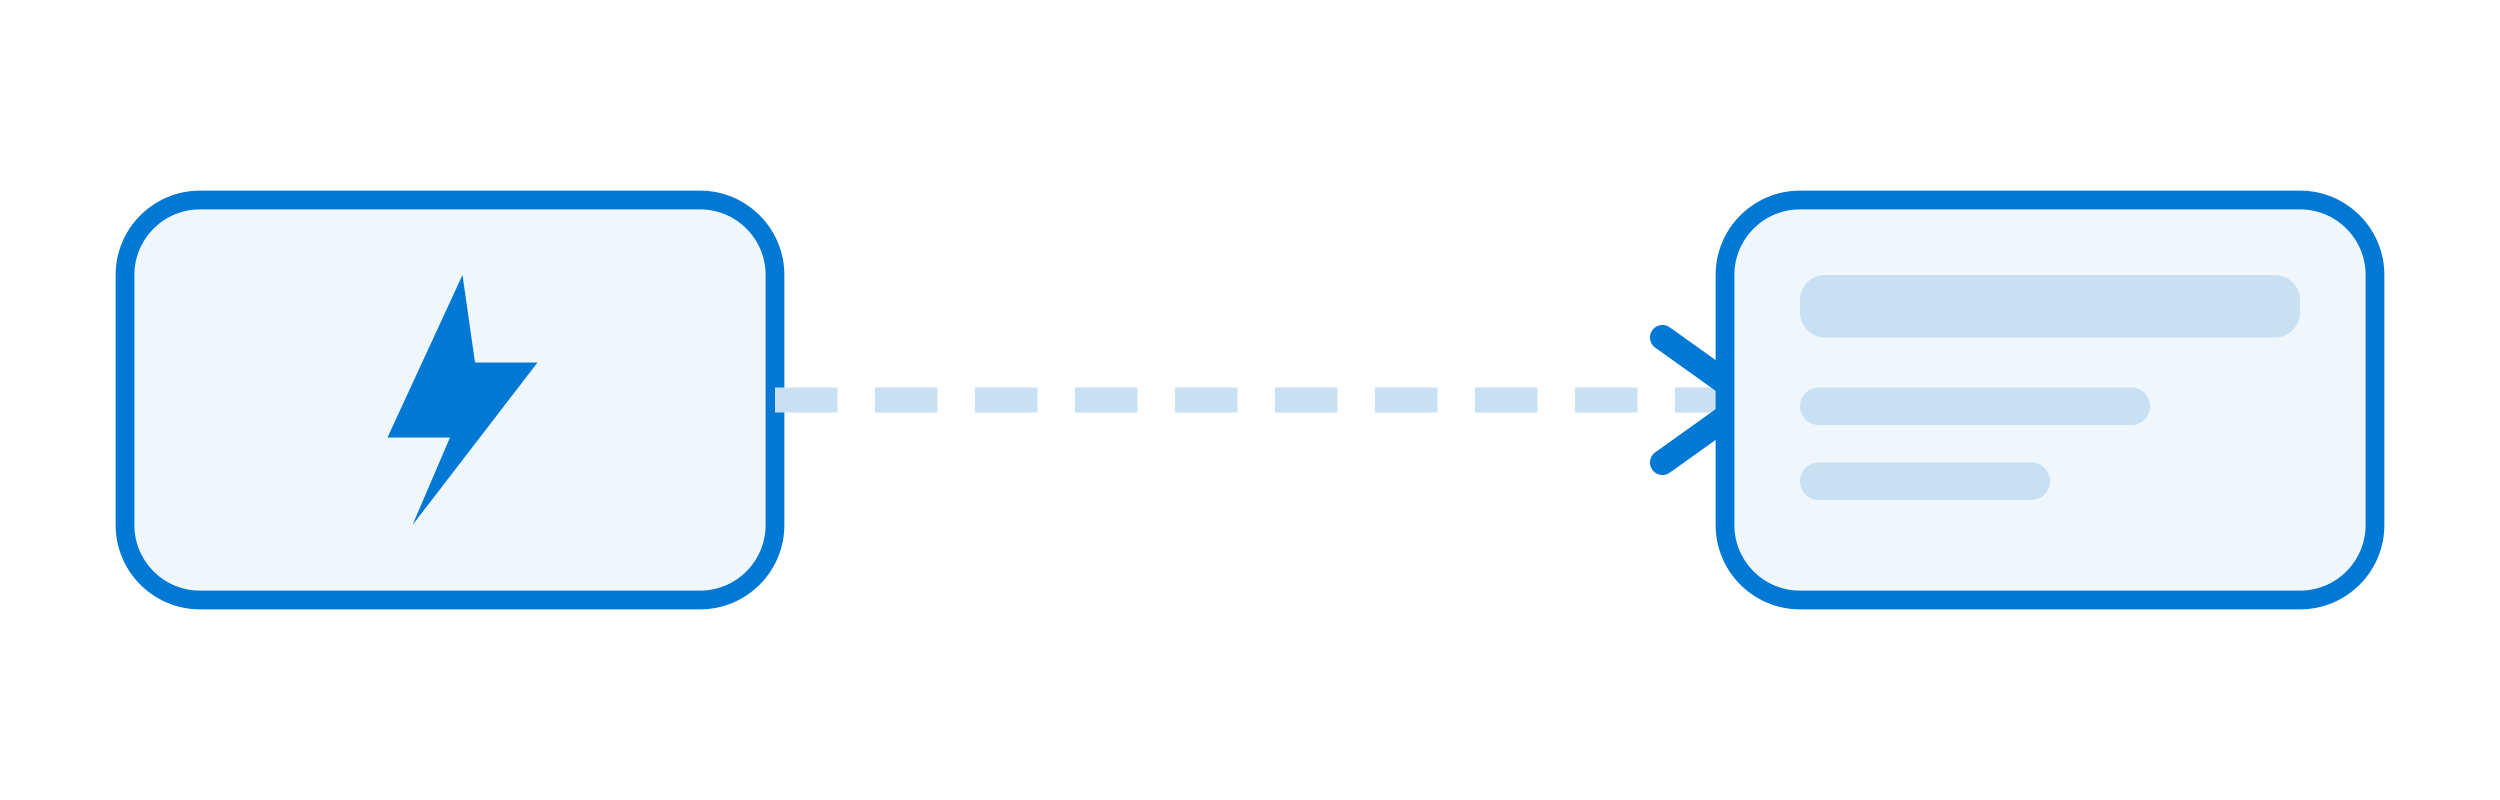
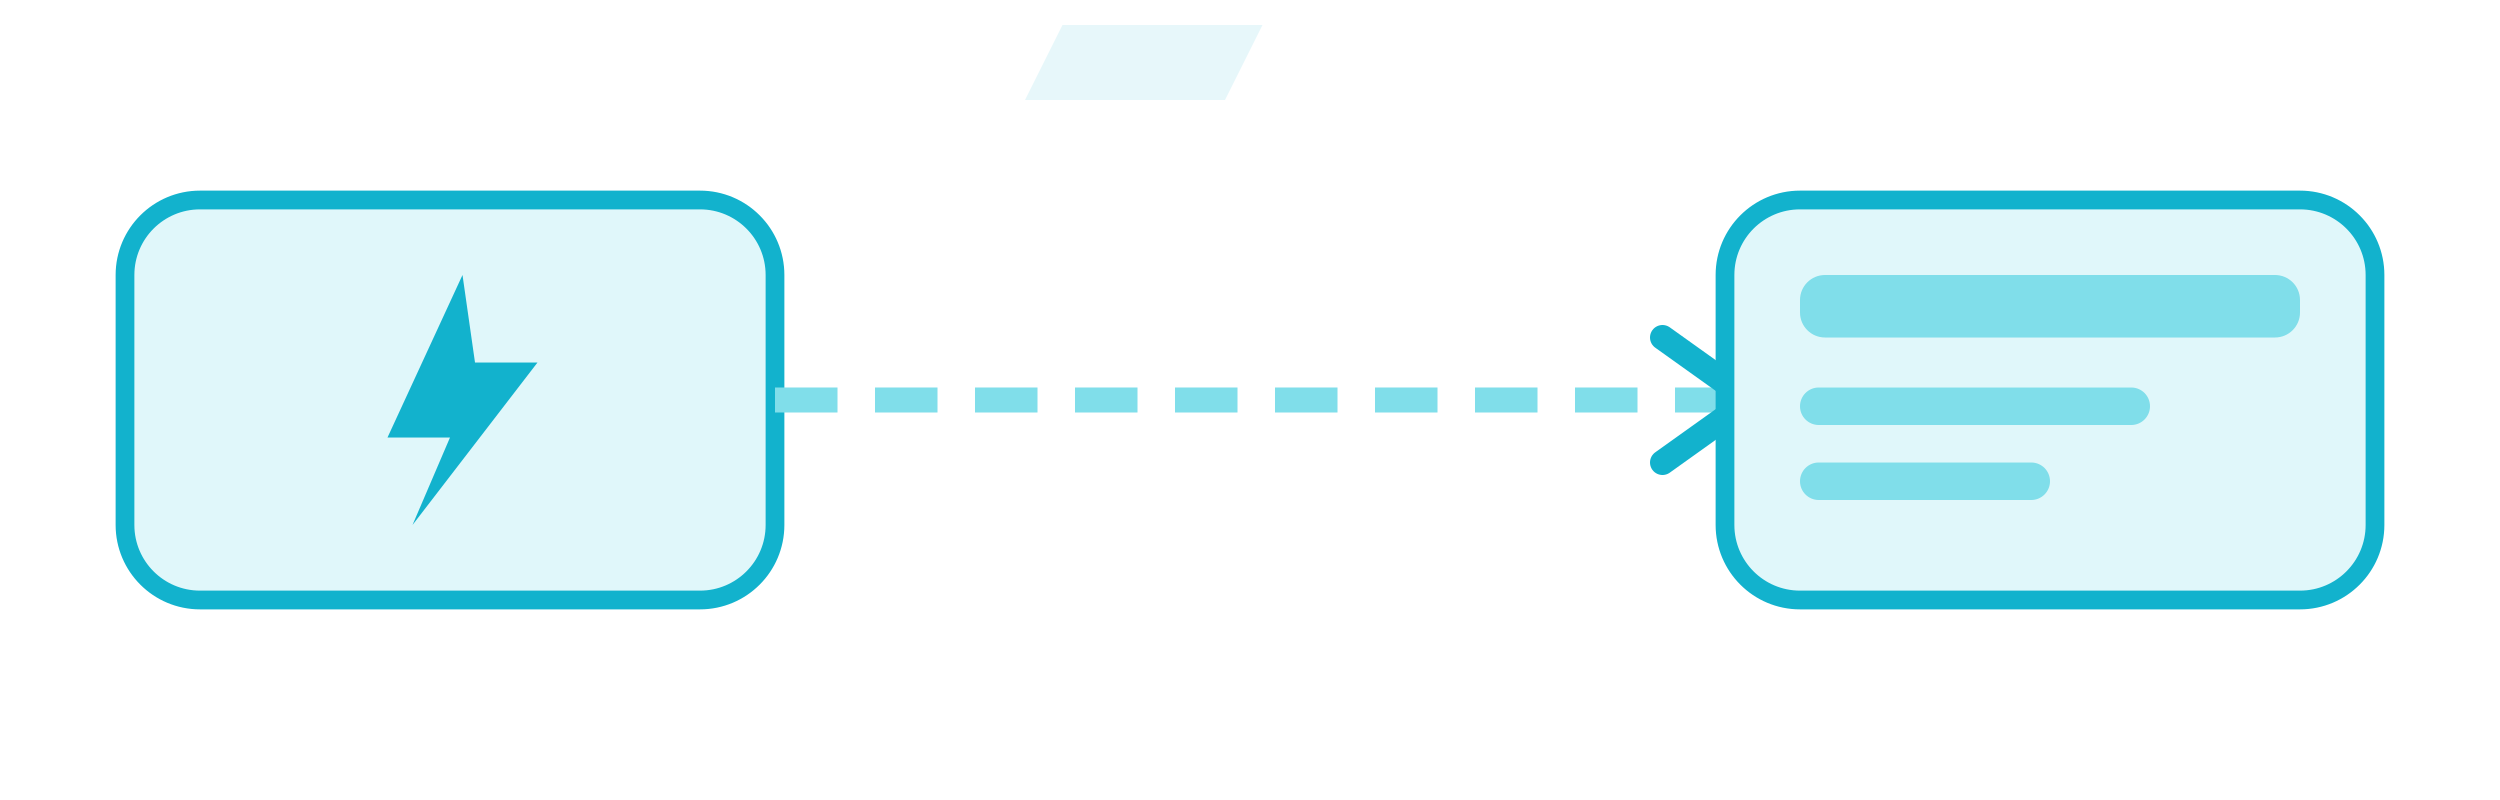
<svg xmlns="http://www.w3.org/2000/svg" viewBox="0 0 200 64" fill="none">
-   <rect x="10" y="16" width="52" height="32" rx="6" fill="#EFF6FC" stroke="#0078D4" stroke-width="1.5" />
-   <path d="M37 22 L31 35 H36 L33 42 L43 29 H38 Z" fill="#0078D4" />
-   <line x1="62" y1="32" x2="138" y2="32" stroke="#C7E0F4" stroke-width="2" stroke-dasharray="5 3" />
-   <path d="M133 27 L140 32 L133 37" stroke="#0078D4" stroke-width="2" stroke-linecap="round" stroke-linejoin="round" />
-   <rect x="138" y="16" width="52" height="32" rx="6" fill="#EFF6FC" stroke="#0078D4" stroke-width="1.5" />
-   <rect x="144" y="22" width="40" height="5" rx="2" fill="#C7E0F4" />
-   <rect x="144" y="31" width="28" height="3" rx="1.5" fill="#C7E0F4" />
-   <rect x="144" y="37" width="20" height="3" rx="1.5" fill="#C7E0F4" />
+   <polygon points="85,2 101,2 98,8 82,8" fill="#12B2CD" fill-opacity="0.10" />
+   <rect x="10" y="16" width="52" height="32" rx="6" fill="#E0F7FA" stroke="#12B2CD" stroke-width="1.5" />
+   <path d="M37 22 L31 35 H36 L33 42 L43 29 H38 Z" fill="#12B2CD" />
+   <line x1="62" y1="32" x2="138" y2="32" stroke="#80DEEA" stroke-width="2" stroke-dasharray="5 3" />
+   <path d="M133 27 L140 32 L133 37" stroke="#12B2CD" stroke-width="2" stroke-linecap="round" stroke-linejoin="round" />
+   <rect x="138" y="16" width="52" height="32" rx="6" fill="#E0F7FA" stroke="#12B2CD" stroke-width="1.5" />
+   <rect x="144" y="22" width="40" height="5" rx="2" fill="#80DEEA" />
+   <rect x="144" y="31" width="28" height="3" rx="1.5" fill="#80DEEA" />
+   <rect x="144" y="37" width="20" height="3" rx="1.5" fill="#80DEEA" />
</svg>
